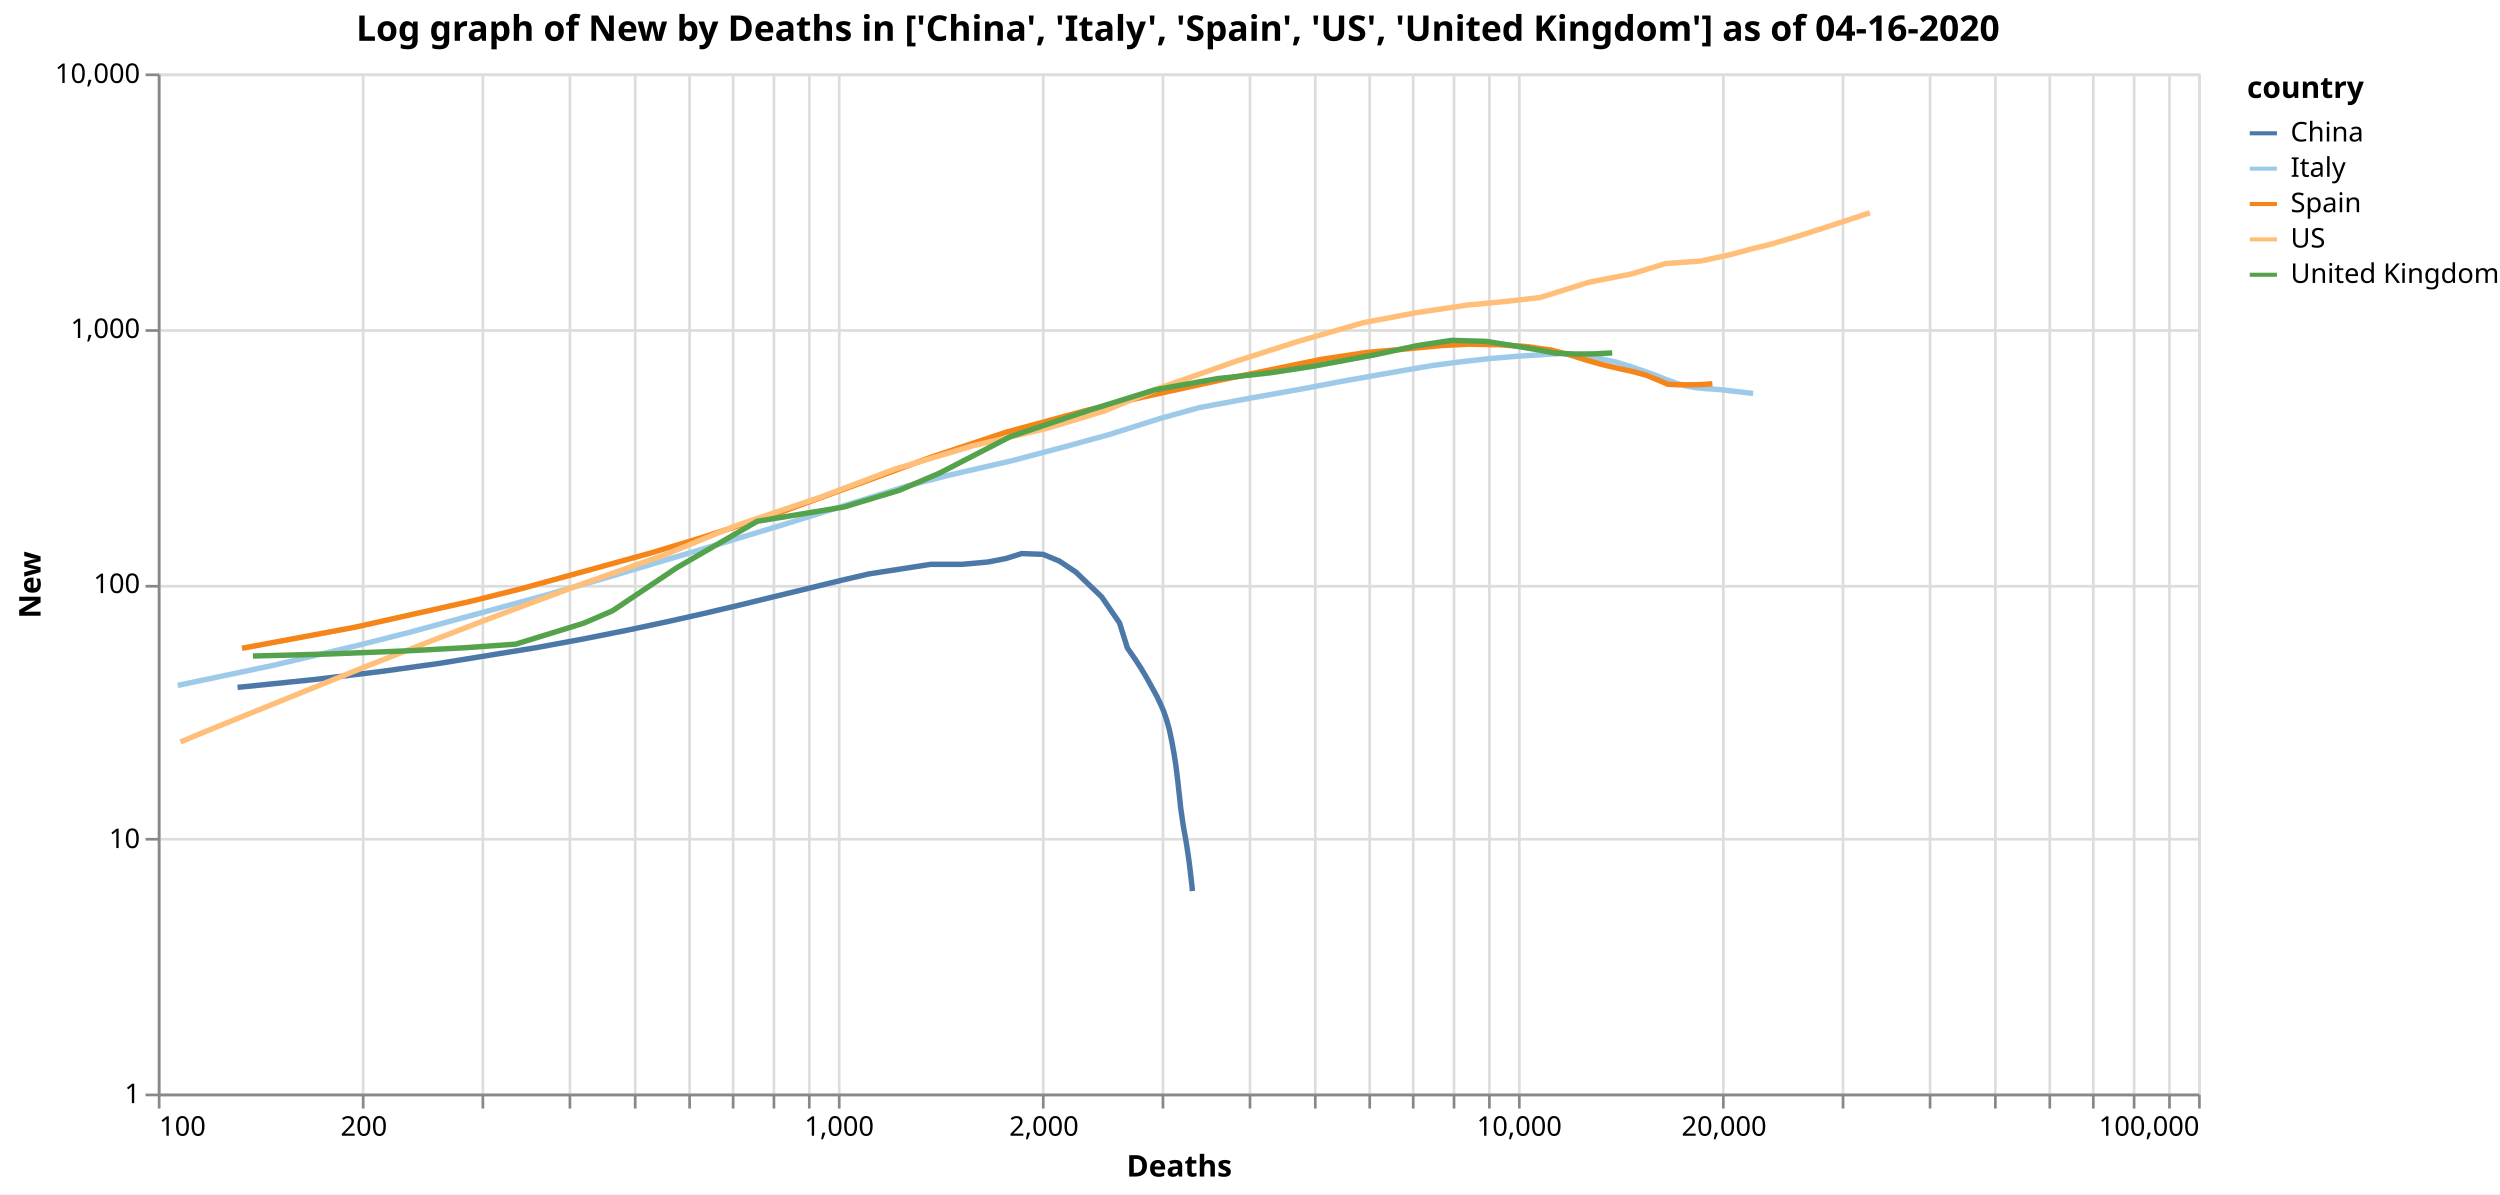
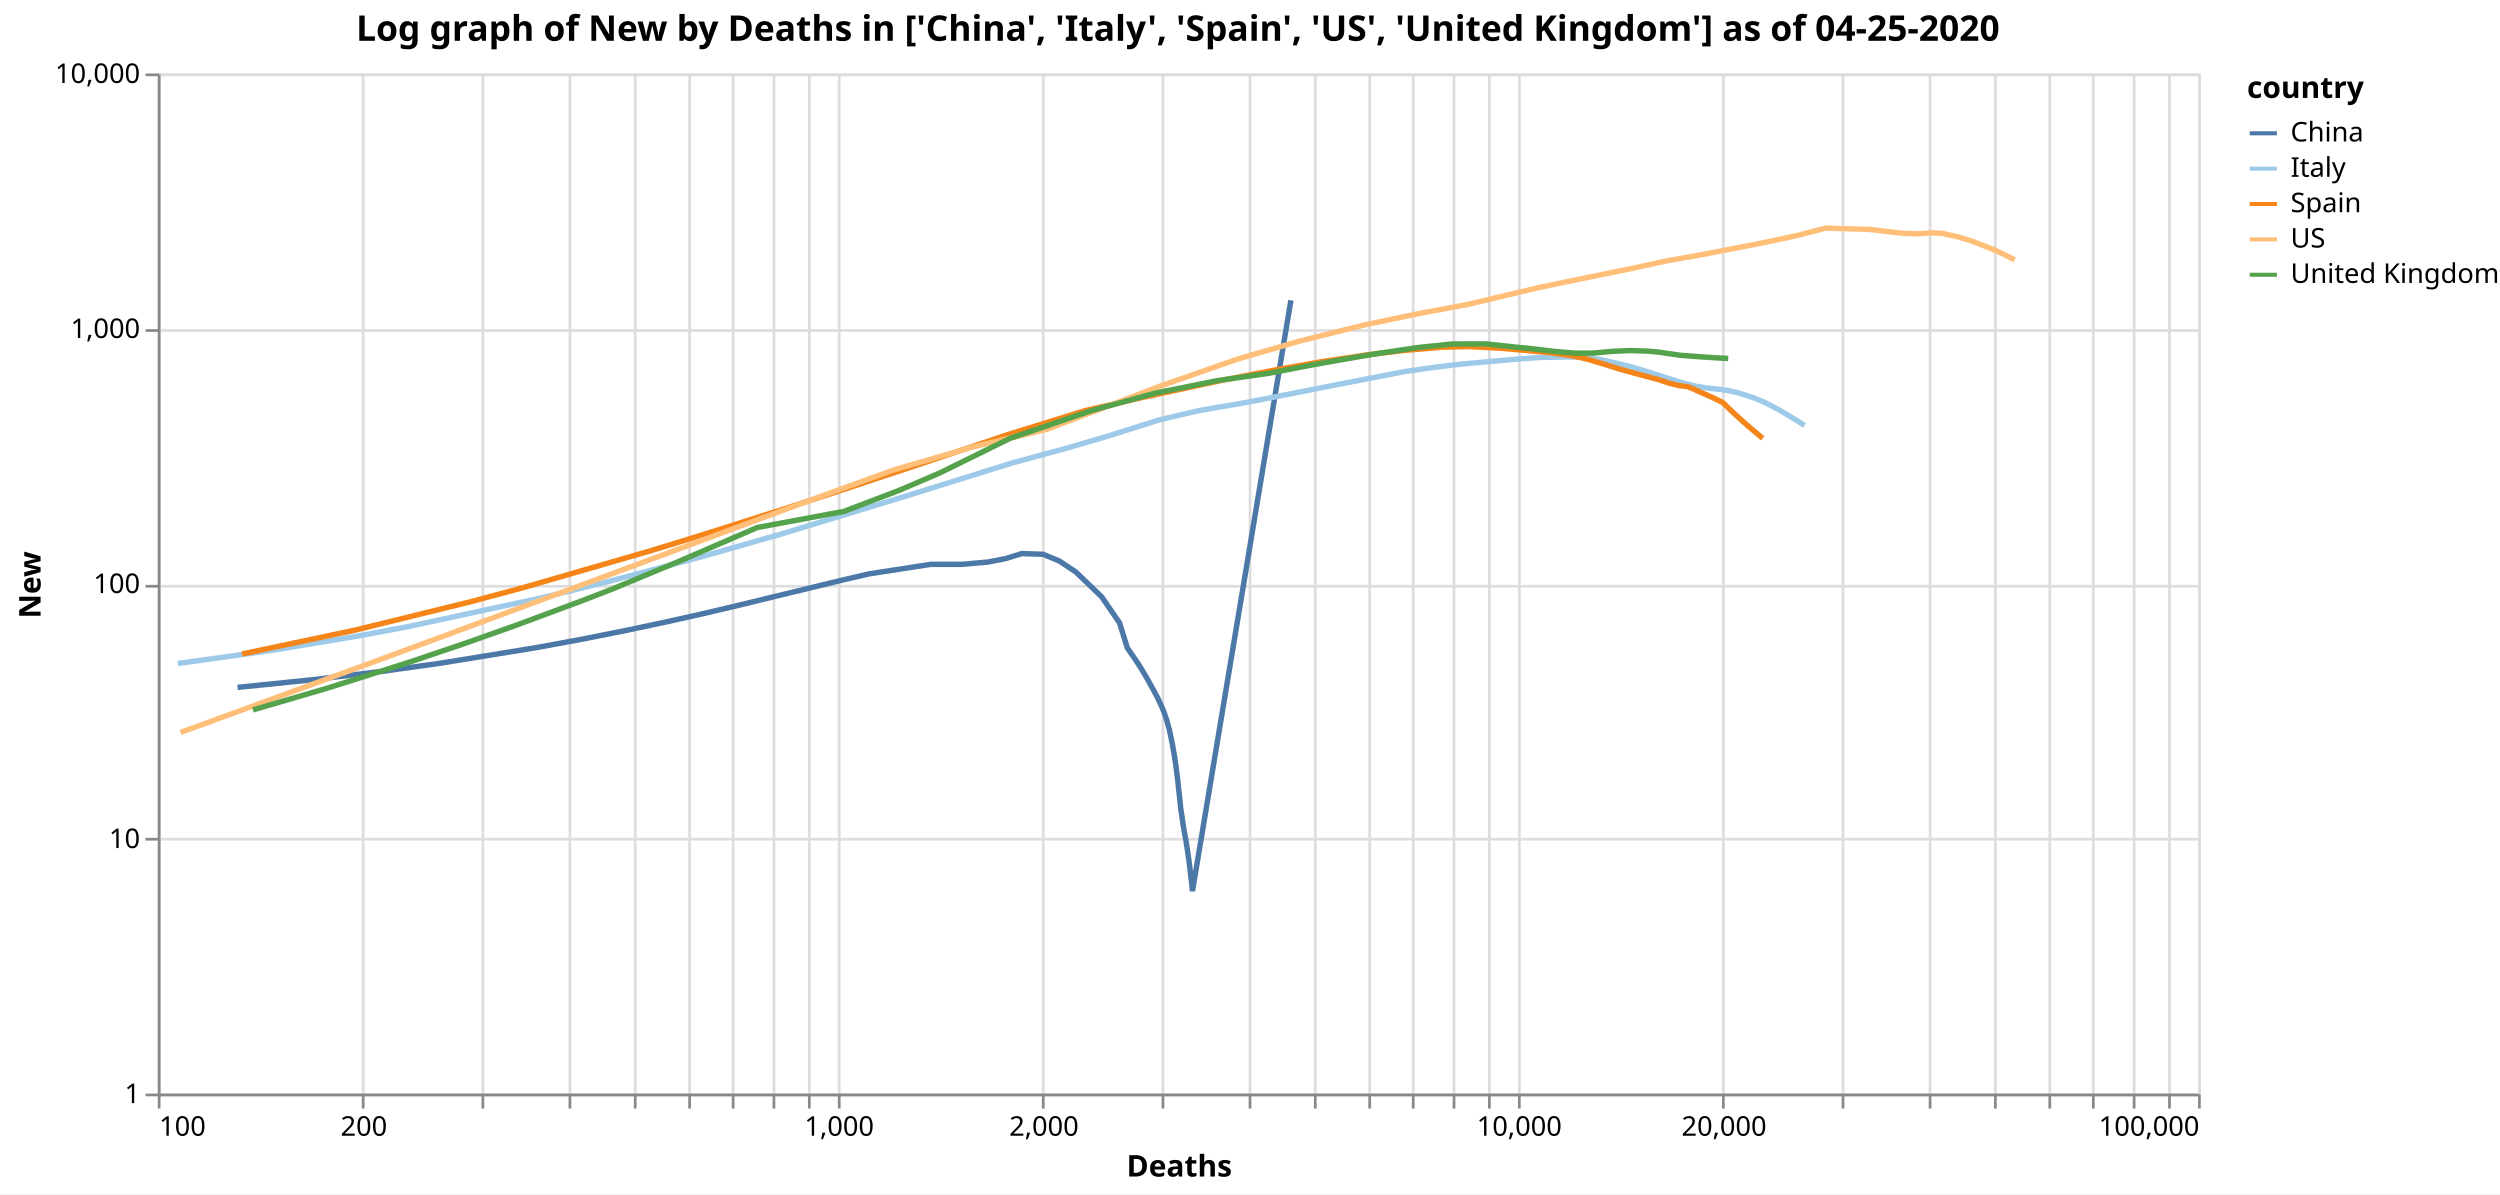
<svg xmlns="http://www.w3.org/2000/svg" class="marks" width="919" height="439" viewBox="0 0 919 439" version="1.1">
  <rect width="919" height="439" style="fill: white;" />
  <g transform="translate(58,27)">
    <g class="mark-group role-frame root">
      <g transform="translate(0,0)">
        <path class="background" d="M0.5,0.5h750v375h-750Z" style="fill: none; stroke: #ddd;" />
        <g>
          <g class="mark-group role-axis">
            <g transform="translate(0.5,375.5)">
              <path class="background" d="M0,0h0v0h0Z" style="pointer-events: none; fill: none;" />
              <g>
                <g class="mark-rule role-axis-grid" style="pointer-events: none;">
                  <line transform="translate(0,-375)" x2="0" y2="375" style="fill: none; stroke: #ddd; stroke-width: 1; opacity: 1;" />
                  <line transform="translate(75,-375)" x2="0" y2="375" style="fill: none; stroke: #ddd; stroke-width: 1; opacity: 1;" />
                  <line transform="translate(119,-375)" x2="0" y2="375" style="fill: none; stroke: #ddd; stroke-width: 1; opacity: 1;" />
                  <line transform="translate(151,-375)" x2="0" y2="375" style="fill: none; stroke: #ddd; stroke-width: 1; opacity: 1;" />
                  <line transform="translate(175,-375)" x2="0" y2="375" style="fill: none; stroke: #ddd; stroke-width: 1; opacity: 1;" />
                  <line transform="translate(195,-375)" x2="0" y2="375" style="fill: none; stroke: #ddd; stroke-width: 1; opacity: 1;" />
                  <line transform="translate(211,-375)" x2="0" y2="375" style="fill: none; stroke: #ddd; stroke-width: 1; opacity: 1;" />
                  <line transform="translate(226,-375)" x2="0" y2="375" style="fill: none; stroke: #ddd; stroke-width: 1; opacity: 1;" />
                  <line transform="translate(239,-375)" x2="0" y2="375" style="fill: none; stroke: #ddd; stroke-width: 1; opacity: 1;" />
                  <line transform="translate(250,-375)" x2="0" y2="375" style="fill: none; stroke: #ddd; stroke-width: 1; opacity: 1;" />
                  <line transform="translate(325,-375)" x2="0" y2="375" style="fill: none; stroke: #ddd; stroke-width: 1; opacity: 1;" />
                  <line transform="translate(369,-375)" x2="0" y2="375" style="fill: none; stroke: #ddd; stroke-width: 1; opacity: 1;" />
                  <line transform="translate(401,-375)" x2="0" y2="375" style="fill: none; stroke: #ddd; stroke-width: 1; opacity: 1;" />
                  <line transform="translate(425,-375)" x2="0" y2="375" style="fill: none; stroke: #ddd; stroke-width: 1; opacity: 1;" />
                  <line transform="translate(445,-375)" x2="0" y2="375" style="fill: none; stroke: #ddd; stroke-width: 1; opacity: 1;" />
                  <line transform="translate(461,-375)" x2="0" y2="375" style="fill: none; stroke: #ddd; stroke-width: 1; opacity: 1;" />
                  <line transform="translate(476,-375)" x2="0" y2="375" style="fill: none; stroke: #ddd; stroke-width: 1; opacity: 1;" />
                  <line transform="translate(489,-375)" x2="0" y2="375" style="fill: none; stroke: #ddd; stroke-width: 1; opacity: 1;" />
                  <line transform="translate(500,-375)" x2="0" y2="375" style="fill: none; stroke: #ddd; stroke-width: 1; opacity: 1;" />
                  <line transform="translate(575,-375)" x2="0" y2="375" style="fill: none; stroke: #ddd; stroke-width: 1; opacity: 1;" />
                  <line transform="translate(619,-375)" x2="0" y2="375" style="fill: none; stroke: #ddd; stroke-width: 1; opacity: 1;" />
                  <line transform="translate(651,-375)" x2="0" y2="375" style="fill: none; stroke: #ddd; stroke-width: 1; opacity: 1;" />
                  <line transform="translate(675,-375)" x2="0" y2="375" style="fill: none; stroke: #ddd; stroke-width: 1; opacity: 1;" />
                  <line transform="translate(695,-375)" x2="0" y2="375" style="fill: none; stroke: #ddd; stroke-width: 1; opacity: 1;" />
                  <line transform="translate(711,-375)" x2="0" y2="375" style="fill: none; stroke: #ddd; stroke-width: 1; opacity: 1;" />
                  <line transform="translate(726,-375)" x2="0" y2="375" style="fill: none; stroke: #ddd; stroke-width: 1; opacity: 1;" />
                  <line transform="translate(739,-375)" x2="0" y2="375" style="fill: none; stroke: #ddd; stroke-width: 1; opacity: 1;" />
                  <line transform="translate(750,-375)" x2="0" y2="375" style="fill: none; stroke: #ddd; stroke-width: 1; opacity: 1;" />
                </g>
              </g>
              <path class="foreground" d="" style="pointer-events: none; display: none; fill: none;" />
            </g>
          </g>
          <g class="mark-group role-axis">
            <g transform="translate(0.5,0.5)">
              <path class="background" d="M0,0h0v0h0Z" style="pointer-events: none; fill: none;" />
              <g>
                <g class="mark-rule role-axis-grid" style="pointer-events: none;">
                  <line transform="translate(0,375)" x2="750" y2="0" style="fill: none; stroke: #ddd; stroke-width: 1; opacity: 1;" />
                  <line transform="translate(0,281)" x2="750" y2="0" style="fill: none; stroke: #ddd; stroke-width: 1; opacity: 1;" />
                  <line transform="translate(0,188)" x2="750" y2="0" style="fill: none; stroke: #ddd; stroke-width: 1; opacity: 1;" />
                  <line transform="translate(0,94)" x2="750" y2="0" style="fill: none; stroke: #ddd; stroke-width: 1; opacity: 1;" />
                  <line transform="translate(0,0)" x2="750" y2="0" style="fill: none; stroke: #ddd; stroke-width: 1; opacity: 1;" />
                </g>
              </g>
              <path class="foreground" d="" style="pointer-events: none; display: none; fill: none;" />
            </g>
          </g>
          <g class="mark-group role-axis">
            <g transform="translate(0.5,375.5)">
              <path class="background" d="M0,0h0v0h0Z" style="pointer-events: none; fill: none;" />
              <g>
                <g class="mark-rule role-axis-tick" style="pointer-events: none;">
                  <line transform="translate(0,0)" x2="0" y2="5" style="fill: none; stroke: #888; stroke-width: 1; opacity: 1;" />
                  <line transform="translate(75,0)" x2="0" y2="5" style="fill: none; stroke: #888; stroke-width: 1; opacity: 1;" />
                  <line transform="translate(119,0)" x2="0" y2="5" style="fill: none; stroke: #888; stroke-width: 1; opacity: 1;" />
                  <line transform="translate(151,0)" x2="0" y2="5" style="fill: none; stroke: #888; stroke-width: 1; opacity: 1;" />
                  <line transform="translate(175,0)" x2="0" y2="5" style="fill: none; stroke: #888; stroke-width: 1; opacity: 1;" />
                  <line transform="translate(195,0)" x2="0" y2="5" style="fill: none; stroke: #888; stroke-width: 1; opacity: 1;" />
                  <line transform="translate(211,0)" x2="0" y2="5" style="fill: none; stroke: #888; stroke-width: 1; opacity: 1;" />
                  <line transform="translate(226,0)" x2="0" y2="5" style="fill: none; stroke: #888; stroke-width: 1; opacity: 1;" />
                  <line transform="translate(239,0)" x2="0" y2="5" style="fill: none; stroke: #888; stroke-width: 1; opacity: 1;" />
                  <line transform="translate(250,0)" x2="0" y2="5" style="fill: none; stroke: #888; stroke-width: 1; opacity: 1;" />
                  <line transform="translate(325,0)" x2="0" y2="5" style="fill: none; stroke: #888; stroke-width: 1; opacity: 1;" />
                  <line transform="translate(369,0)" x2="0" y2="5" style="fill: none; stroke: #888; stroke-width: 1; opacity: 1;" />
                  <line transform="translate(401,0)" x2="0" y2="5" style="fill: none; stroke: #888; stroke-width: 1; opacity: 1;" />
                  <line transform="translate(425,0)" x2="0" y2="5" style="fill: none; stroke: #888; stroke-width: 1; opacity: 1;" />
                  <line transform="translate(445,0)" x2="0" y2="5" style="fill: none; stroke: #888; stroke-width: 1; opacity: 1;" />
                  <line transform="translate(461,0)" x2="0" y2="5" style="fill: none; stroke: #888; stroke-width: 1; opacity: 1;" />
                  <line transform="translate(476,0)" x2="0" y2="5" style="fill: none; stroke: #888; stroke-width: 1; opacity: 1;" />
                  <line transform="translate(489,0)" x2="0" y2="5" style="fill: none; stroke: #888; stroke-width: 1; opacity: 1;" />
                  <line transform="translate(500,0)" x2="0" y2="5" style="fill: none; stroke: #888; stroke-width: 1; opacity: 1;" />
                  <line transform="translate(575,0)" x2="0" y2="5" style="fill: none; stroke: #888; stroke-width: 1; opacity: 1;" />
                  <line transform="translate(619,0)" x2="0" y2="5" style="fill: none; stroke: #888; stroke-width: 1; opacity: 1;" />
                  <line transform="translate(651,0)" x2="0" y2="5" style="fill: none; stroke: #888; stroke-width: 1; opacity: 1;" />
                  <line transform="translate(675,0)" x2="0" y2="5" style="fill: none; stroke: #888; stroke-width: 1; opacity: 1;" />
                  <line transform="translate(695,0)" x2="0" y2="5" style="fill: none; stroke: #888; stroke-width: 1; opacity: 1;" />
                  <line transform="translate(711,0)" x2="0" y2="5" style="fill: none; stroke: #888; stroke-width: 1; opacity: 1;" />
                  <line transform="translate(726,0)" x2="0" y2="5" style="fill: none; stroke: #888; stroke-width: 1; opacity: 1;" />
                  <line transform="translate(739,0)" x2="0" y2="5" style="fill: none; stroke: #888; stroke-width: 1; opacity: 1;" />
                  <line transform="translate(750,0)" x2="0" y2="5" style="fill: none; stroke: #888; stroke-width: 1; opacity: 1;" />
                </g>
                <g class="mark-text role-axis-label" style="pointer-events: none;">
                  <text text-anchor="start" transform="translate(0,15)" style="font-family: sans-serif; font-size: 10px; fill: #000; opacity: 1;">100</text>
                  <text text-anchor="middle" transform="translate(75.2575,15)" style="font-family: sans-serif; font-size: 10px; fill: #000; opacity: 1;">200</text>
                  <text text-anchor="middle" transform="translate(119.2803,15)" style="font-family: sans-serif; font-size: 10px; fill: #000; opacity: 1;" />
                  <text text-anchor="middle" transform="translate(150.515,15)" style="font-family: sans-serif; font-size: 10px; fill: #000; opacity: 1;" />
                  <text text-anchor="middle" transform="translate(174.7425,15)" style="font-family: sans-serif; font-size: 10px; fill: #000; opacity: 1;" />
                  <text text-anchor="middle" transform="translate(194.5378,15)" style="font-family: sans-serif; font-size: 10px; fill: #000; opacity: 1;" />
                  <text text-anchor="middle" transform="translate(211.2745,15)" style="font-family: sans-serif; font-size: 10px; fill: #000; opacity: 1;" />
                  <text text-anchor="middle" transform="translate(225.7725,15)" style="font-family: sans-serif; font-size: 10px; fill: #000; opacity: 1;" />
                  <text text-anchor="middle" transform="translate(238.5606,15)" style="font-family: sans-serif; font-size: 10px; fill: #000; opacity: 1;" />
                  <text text-anchor="middle" transform="translate(250,15)" style="font-family: sans-serif; font-size: 10px; fill: #000; opacity: 1;">1,000</text>
                  <text text-anchor="middle" transform="translate(325.2575,15)" style="font-family: sans-serif; font-size: 10px; fill: #000; opacity: 1;">2,000</text>
                  <text text-anchor="middle" transform="translate(369.2803,15)" style="font-family: sans-serif; font-size: 10px; fill: #000; opacity: 1;" />
                  <text text-anchor="middle" transform="translate(400.515,15)" style="font-family: sans-serif; font-size: 10px; fill: #000; opacity: 1;" />
                  <text text-anchor="middle" transform="translate(424.7425,15)" style="font-family: sans-serif; font-size: 10px; fill: #000; opacity: 1;" />
                  <text text-anchor="middle" transform="translate(444.5378,15)" style="font-family: sans-serif; font-size: 10px; fill: #000; opacity: 1;" />
                  <text text-anchor="middle" transform="translate(461.2745,15)" style="font-family: sans-serif; font-size: 10px; fill: #000; opacity: 1;" />
                  <text text-anchor="middle" transform="translate(475.7725,15)" style="font-family: sans-serif; font-size: 10px; fill: #000; opacity: 1;" />
                  <text text-anchor="middle" transform="translate(488.5606,15)" style="font-family: sans-serif; font-size: 10px; fill: #000; opacity: 1;" />
                  <text text-anchor="middle" transform="translate(500,15)" style="font-family: sans-serif; font-size: 10px; fill: #000; opacity: 1;">10,000</text>
                  <text text-anchor="middle" transform="translate(575.2575,15)" style="font-family: sans-serif; font-size: 10px; fill: #000; opacity: 1;">20,000</text>
                  <text text-anchor="middle" transform="translate(619.2803,15)" style="font-family: sans-serif; font-size: 10px; fill: #000; opacity: 1;" />
                  <text text-anchor="middle" transform="translate(650.515,15)" style="font-family: sans-serif; font-size: 10px; fill: #000; opacity: 1;" />
                  <text text-anchor="middle" transform="translate(674.7425,15)" style="font-family: sans-serif; font-size: 10px; fill: #000; opacity: 1;" />
                  <text text-anchor="middle" transform="translate(694.5378,15)" style="font-family: sans-serif; font-size: 10px; fill: #000; opacity: 1;" />
                  <text text-anchor="middle" transform="translate(711.2745,15)" style="font-family: sans-serif; font-size: 10px; fill: #000; opacity: 1;" />
                  <text text-anchor="middle" transform="translate(725.7725,15)" style="font-family: sans-serif; font-size: 10px; fill: #000; opacity: 1;" />
                  <text text-anchor="middle" transform="translate(738.5606,15)" style="font-family: sans-serif; font-size: 10px; fill: #000; opacity: 1;" />
                  <text text-anchor="end" transform="translate(750,15)" style="font-family: sans-serif; font-size: 10px; fill: #000; opacity: 1;">100,000</text>
                </g>
                <g class="mark-rule role-axis-domain" style="pointer-events: none;">
                  <line transform="translate(0,0)" x2="750" y2="0" style="fill: none; stroke: #888; stroke-width: 1; opacity: 1;" />
                </g>
                <g class="mark-text role-axis-title" style="pointer-events: none;">
                  <text text-anchor="middle" transform="translate(375,30)" style="font-family: sans-serif; font-size: 11px; font-weight: bold; fill: #000; opacity: 1;">Deaths</text>
                </g>
              </g>
              <path class="foreground" d="" style="pointer-events: none; display: none; fill: none;" />
            </g>
          </g>
          <g class="mark-group role-axis">
            <g transform="translate(0.5,0.5)">
              <path class="background" d="M0,0h0v0h0Z" style="pointer-events: none; fill: none;" />
              <g>
                <g class="mark-rule role-axis-tick" style="pointer-events: none;">
                  <line transform="translate(0,375)" x2="-5" y2="0" style="fill: none; stroke: #888; stroke-width: 1; opacity: 1;" />
                  <line transform="translate(0,281)" x2="-5" y2="0" style="fill: none; stroke: #888; stroke-width: 1; opacity: 1;" />
                  <line transform="translate(0,188)" x2="-5" y2="0" style="fill: none; stroke: #888; stroke-width: 1; opacity: 1;" />
                  <line transform="translate(0,94)" x2="-5" y2="0" style="fill: none; stroke: #888; stroke-width: 1; opacity: 1;" />
                  <line transform="translate(0,0)" x2="-5" y2="0" style="fill: none; stroke: #888; stroke-width: 1; opacity: 1;" />
                </g>
                <g class="mark-text role-axis-label" style="pointer-events: none;">
                  <text text-anchor="end" transform="translate(-7,378)" style="font-family: sans-serif; font-size: 10px; fill: #000; opacity: 1;">1</text>
                  <text text-anchor="end" transform="translate(-7,284.25)" style="font-family: sans-serif; font-size: 10px; fill: #000; opacity: 1;">10</text>
                  <text text-anchor="end" transform="translate(-7,190.5)" style="font-family: sans-serif; font-size: 10px; fill: #000; opacity: 1;">100</text>
                  <text text-anchor="end" transform="translate(-7,96.75)" style="font-family: sans-serif; font-size: 10px; fill: #000; opacity: 1;">1,000</text>
                  <text text-anchor="end" transform="translate(-7,3)" style="font-family: sans-serif; font-size: 10px; fill: #000; opacity: 1;">10,000</text>
                </g>
                <g class="mark-rule role-axis-domain" style="pointer-events: none;">
                  <line transform="translate(0,375)" x2="0" y2="-375" style="fill: none; stroke: #888; stroke-width: 1; opacity: 1;" />
                </g>
                <g class="mark-text role-axis-title" style="pointer-events: none;">
                  <text text-anchor="middle" transform="translate(-41.58594,187.5) rotate(-90) translate(0,-2)" style="font-family: sans-serif; font-size: 11px; font-weight: bold; fill: #000; opacity: 1;">New</text>
                </g>
              </g>
              <path class="foreground" d="" style="pointer-events: none; display: none; fill: none;" />
            </g>
          </g>
          <g class="mark-group role-scope pathgroup">
            <g transform="translate(0,0)">
              <path class="background" d="M0,0h750v375h-750Z" style="fill: none;" />
              <g>
                <g class="mark-line role-mark marks">
-                   <path d="M29.318,225.683L58.249,222.723L82.095,219.831L103.325,216.884L139.377,211.03L157.097,207.747L172.77,204.619L187.627,201.458L200.351,198.603L214.031,195.383L226.449,192.356L239.162,189.272L251.295,186.322L261.526,183.948L284.101,180.449L295.532,180.444L305.223,179.589L311.748,178.318L317.611,176.487L325.42,176.779L331.379,179.228L337.465,183.275L346.981,192.415L353.534,201.965L356.424,211.189L358.522,214.222L359.675,215.906L361.401,218.59L363.215,221.636L364.546,223.999L366.122,226.868L367.345,229.14L368.663,231.909L369.822,234.609L370.861,237.651L371.855,241.229L372.84,245.937L373.643,250.432L374.198,254.029L374.956,260.04L375.333,263.612L375.607,266.008L376.05,270.244L376.389,272.499L376.863,275.846L377.301,278.49L377.67,280.445L377.937,281.973L378.271,284.001L378.77,287.303L379.002,288.953L379.332,291.454L380.154,298.607L380.35,300.547" style="fill: none; stroke: #4c78a8; stroke-width: 2;" />
-                 </g>
-               </g>
-               <path class="foreground" d="" style="display: none; fill: none;" />
-             </g>
-             <g transform="translate(0,0)">
-               <path class="background" d="M0,0h750v375h-750Z" style="fill: none;" />
-               <g>
-                 <g class="mark-line role-mark marks">
-                   <path d="M7.346,224.947L42.565,217.541L73.617,210.223L91.839,205.618L140.87,192.279L166.395,184.904L200.007,174.906L229.376,166.036L275.608,151.606L289.666,147.964L314.36,142.255L333.513,137.192L349.615,132.774L368.481,126.815L383.029,122.789L401.38,119.406L420.874,115.916L434.616,113.309L445.922,111.287L458.446,109.094L468.809,107.32L478.652,106.035L490.165,104.75L500.249,103.933L508.145,103.426L516.03,102.948L523.6,103.717L529.773,104.753L535.871,106.053L541.689,107.82L546.612,109.531L550.26,110.825L554.522,112.53L558.42,113.96L561.803,114.863L565.488,115.528L568.822,115.851L572.33,116.069L574.708,116.287L577.753,116.621L580.901,116.983L583.839,117.322L586.441,117.636" style="fill: none; stroke: #9ecae9; stroke-width: 2;" />
-                 </g>
-               </g>
-               <path class="foreground" d="" style="display: none; fill: none;" />
-             </g>
-             <g transform="translate(0,0)">
-               <path class="background" d="M0,0h750v375h-750Z" style="fill: none;" />
-               <g>
-                 <g class="mark-line role-mark marks">
-                   <path d="M30.963,211.31L72.509,203.553L115.224,193.993L133.507,189.43L181.682,176.142L198.622,171.036L229.77,161.005L254.571,151.97L284.576,140.951L312.116,131.795L340.95,123.966L362.099,118.965L390.484,112.748L409.996,108.745L427.699,105.101L444.212,102.601L458.175,101.336L471.848,100.035L481.894,99.52L493.132,99.731L503.714,100.461L512.285,101.689L519.315,103.541L525.445,105.468L531.297,107.106L536.88,108.42L542.507,109.651L547.211,110.952L551.578,112.732L555.066,114.249L558.939,114.443L562.336,114.444L564.155,114.444L568.007,114.334L571.474,114.073" style="fill: none; stroke: #f58518; stroke-width: 2;" />
-                 </g>
-               </g>
-               <path class="foreground" d="" style="display: none; fill: none;" />
-             </g>
-             <g transform="translate(0,0)">
-               <path class="background" d="M0,0h750v375h-750Z" style="fill: none;" />
-               <g>
-                 <g class="mark-line role-mark marks">
-                   <path d="M8.356,245.744L17.971,241.709L75.257,218.499L96.847,210.028L121.785,200.418L155.034,188.01L186.464,176.923L212.201,166.345L243.513,155.787L270.607,145.554L299.733,136.845L326.66,130.502L348.042,124.054L368.481,115.555L397.012,105.569L419.333,98.452L443.19,91.604L462.616,87.939L481.16,85.171L495.782,83.783L508.185,82.361L526.139,76.739L541.792,73.695L554.226,69.892L567.296,68.937L577.737,66.687L585.699,64.554L592.896,62.794L603.035,59.783L613.042,56.587L629.352,51.221" style="fill: none; stroke: #ffbf79; stroke-width: 2;" />
-                 </g>
-               </g>
-               <path class="foreground" d="" style="display: none; fill: none;" />
-             </g>
-             <g transform="translate(0,0)">
-               <path class="background" d="M0,0h750v375h-750Z" style="fill: none;" />
-               <g>
-                 <g class="mark-line role-mark marks">
-                   <path d="M34.97,214.154L62.605,213.415L92.304,212.22L112.562,211.128L131.585,209.785L156.585,202.072L167.096,197.56L190.857,181.65L220.346,164.633L252.256,159.368L272.565,153.235L287.382,146.916L313.395,133.497L343.09,123.572L366.569,116.278L389.407,112.194L408.871,110.056L423.498,107.835L432.796,106.136L447.589,103.386L462.983,100.043L475.677,98.119L488.247,98.485L498.821,100.155L506.623,101.46L513.72,102.825L520.956,103.141L527.597,103.103L534.647,102.73" style="fill: none; stroke: #54a24b; stroke-width: 2;" />
+                   <path d="M29.318,225.686L58.249,222.725L82.095,219.833L103.325,216.885L139.377,211.03L157.097,207.747L172.77,204.618L187.627,201.458L200.351,198.602L214.031,195.382L226.449,192.354L239.162,189.271L251.295,186.319L261.526,183.943L284.101,180.456L295.532,180.45L305.223,179.595L311.748,178.327L317.611,176.49L325.42,176.753L331.379,179.203L337.465,183.254L346.981,192.395L353.534,201.963L356.424,211.212L358.522,214.237L359.675,215.918L361.401,218.596L363.215,221.635L364.546,223.994L366.122,226.863L367.345,229.139L368.663,231.908L369.822,234.609L370.861,237.651L371.855,241.229L372.84,245.937L373.643,250.431L374.198,254.028L374.956,260.038L375.333,263.609L375.607,266.005L376.05,270.242L376.389,272.497L376.863,275.846L377.301,278.491L377.67,280.448L377.937,281.976L378.271,284.005L378.77,287.309L379.002,288.96L379.332,291.461L380.154,298.618L380.35,300.559L416.536,83.384" style="fill: none; stroke: #4c78a8; stroke-width: 2;" />
+                 </g>
+               </g>
+               <path class="foreground" d="" style="display: none; fill: none;" />
+             </g>
+             <g transform="translate(0,0)">
+               <path class="background" d="M0,0h750v375h-750Z" style="fill: none;" />
+               <g>
+                 <g class="mark-line role-mark marks">
+                   <path d="M7.346,216.902L42.565,211.98L73.617,206.798L91.839,203.378L140.87,192.81L166.395,186.56L200.007,177.627L229.376,169.243L275.608,155.183L289.666,150.78L314.36,143.095L333.513,137.904L349.615,133.206L368.481,127.256L383.029,123.883L401.38,120.722L420.874,116.896L434.616,114.167L445.922,112.001L458.446,109.569L468.809,108.08L478.652,106.897L490.165,105.849L500.249,104.958L508.145,104.412L516.03,104.26L523.6,104.205L529.773,105.084L535.871,106.421L541.689,107.877L546.612,109.326L550.26,110.48L554.522,111.852L558.42,113.084L561.803,114.076L565.488,114.988L568.822,115.546L572.33,115.92L574.708,116.194L577.753,116.656L580.901,117.411L583.839,118.301L586.441,119.176L589.221,120.278L591.498,121.316L593.504,122.335L595.567,123.465L597.945,124.832L599.854,125.963L601.843,127.175L603.614,128.285L605.335,129.398" style="fill: none; stroke: #9ecae9; stroke-width: 2;" />
+                 </g>
+               </g>
+               <path class="foreground" d="" style="display: none; fill: none;" />
+             </g>
+             <g transform="translate(0,0)">
+               <path class="background" d="M0,0h750v375h-750Z" style="fill: none;" />
+               <g>
+                 <g class="mark-line role-mark marks">
+                   <path d="M30.963,213.409L72.509,204.63L115.224,194.139L133.507,189.236L181.682,175.302L198.622,170.103L229.77,160.223L254.571,152.122L284.576,142.136L312.116,132.866L340.95,123.936L362.099,119.072L390.484,112.953L409.996,109.13L427.699,105.973L444.212,103.487L458.175,101.808L471.848,100.637L481.894,100.408L493.132,100.975L503.714,101.892L512.285,102.701L519.315,103.68L525.445,105.01L531.297,106.766L536.88,108.52L542.507,110.11L547.211,111.357L551.578,112.518L555.066,113.709L558.939,114.708L562.336,115.131L564.155,115.847L568.007,117.589L571.474,119.103L575.268,120.959L575.491,121.164L577.689,123.303L579.787,125.275L582.003,127.297L584.2,129.244L586.378,131.111L588.161,132.608L589.968,134.12" style="fill: none; stroke: #f58518; stroke-width: 2;" />
+                 </g>
+               </g>
+               <path class="foreground" d="" style="display: none; fill: none;" />
+             </g>
+             <g transform="translate(0,0)">
+               <path class="background" d="M0,0h750v375h-750Z" style="fill: none;" />
+               <g>
+                 <g class="mark-line role-mark marks">
+                   <path d="M8.356,242.234L17.971,238.746L75.257,217.8L96.847,209.85L121.785,200.642L155.034,188.333L186.464,176.672L212.201,167.117L243.513,155.533L270.607,145.711L299.733,137.25L326.66,130.87L348.042,122.758L368.481,114.927L397.04,104.954L419.402,98.47L443.245,92.52L462.662,88.444L481.173,84.99L495.782,81.526L508.185,78.596L526.752,74.755L541.859,71.683L554.66,68.887L567.349,66.663L577.785,64.639L585.749,63.112L592.942,61.661L603.086,59.465L613.092,56.841L629.398,57.346L641.424,58.765L646.827,58.96L652.295,58.578L656.055,58.814L661.953,60.102L667.148,61.726L674.643,64.668L678.894,66.639L682.605,68.548" style="fill: none; stroke: #ffbf79; stroke-width: 2;" />
+                 </g>
+               </g>
+               <path class="foreground" d="" style="display: none; fill: none;" />
+             </g>
+             <g transform="translate(0,0)">
+               <path class="background" d="M0,0h750v375h-750Z" style="fill: none;" />
+               <g>
+                 <g class="mark-line role-mark marks">
+                   <path d="M34.97,233.962L62.605,225.882L92.304,216.463L112.562,209.619L131.585,202.891L156.585,193.596L167.096,189.513L190.857,179.662L220.346,166.919L252.256,160.978L272.565,153.242L287.382,146.886L313.395,134.089L343.09,123.987L366.569,117.526L389.407,112.929L408.871,110.15L423.498,107.305L432.796,105.64L447.589,103.083L462.983,100.778L475.677,99.451L488.247,99.414L498.821,100.562L506.623,101.349L513.72,102.214L520.956,102.816L527.597,102.802L534.647,102.152L541.14,101.867L547.569,102.067L551.673,102.418L554.699,102.882L560,103.632L564.725,103.991L568.487,104.253L572.881,104.541L577.306,104.758" style="fill: none; stroke: #54a24b; stroke-width: 2;" />
                </g>
              </g>
              <path class="foreground" d="" style="display: none; fill: none;" />
            </g>
          </g>
          <g class="mark-group role-legend">
            <g transform="translate(768,0)">
              <path class="background" d="M0,0h88v79h-88Z" style="pointer-events: none; fill: none;" />
              <g>
                <g class="mark-group role-legend-entry">
                  <g transform="translate(0,16)">
                    <path class="background" d="M0,0h0v0h0Z" style="pointer-events: none; fill: none;" />
                    <g>
                      <g class="mark-group role-scope">
                        <g transform="translate(0,0)">
                          <path class="background" d="M0,0h87.152v11h-87.152Z" style="pointer-events: none; fill: none; opacity: 1;" />
                          <g>
                            <g class="mark-symbol role-legend-symbol" style="pointer-events: none;">
                              <path transform="translate(6,6)" d="M-5,0L5,0" style="fill: none; stroke: #4c78a8; stroke-width: 1.5; opacity: 1;" />
                            </g>
                            <g class="mark-text role-legend-label" style="pointer-events: none;">
                              <text text-anchor="start" transform="translate(16,9)" style="font-family: sans-serif; font-size: 10px; fill: #000; opacity: 1;">China</text>
                            </g>
                          </g>
                          <path class="foreground" d="" style="pointer-events: none; display: none; fill: none;" />
                        </g>
                        <g transform="translate(0,13)">
                          <path class="background" d="M0,0h87.152v11h-87.152Z" style="pointer-events: none; fill: none; opacity: 1;" />
                          <g>
                            <g class="mark-symbol role-legend-symbol" style="pointer-events: none;">
                              <path transform="translate(6,6)" d="M-5,0L5,0" style="fill: none; stroke: #9ecae9; stroke-width: 1.5; opacity: 1;" />
                            </g>
                            <g class="mark-text role-legend-label" style="pointer-events: none;">
                              <text text-anchor="start" transform="translate(16,9)" style="font-family: sans-serif; font-size: 10px; fill: #000; opacity: 1;">Italy</text>
                            </g>
                          </g>
                          <path class="foreground" d="" style="pointer-events: none; display: none; fill: none;" />
                        </g>
                        <g transform="translate(0,26)">
                          <path class="background" d="M0,0h87.152v11h-87.152Z" style="pointer-events: none; fill: none; opacity: 1;" />
                          <g>
                            <g class="mark-symbol role-legend-symbol" style="pointer-events: none;">
                              <path transform="translate(6,6)" d="M-5,0L5,0" style="fill: none; stroke: #f58518; stroke-width: 1.5; opacity: 1;" />
                            </g>
                            <g class="mark-text role-legend-label" style="pointer-events: none;">
                              <text text-anchor="start" transform="translate(16,9)" style="font-family: sans-serif; font-size: 10px; fill: #000; opacity: 1;">Spain</text>
                            </g>
                          </g>
                          <path class="foreground" d="" style="pointer-events: none; display: none; fill: none;" />
                        </g>
                        <g transform="translate(0,39)">
                          <path class="background" d="M0,0h87.152v11h-87.152Z" style="pointer-events: none; fill: none; opacity: 1;" />
                          <g>
                            <g class="mark-symbol role-legend-symbol" style="pointer-events: none;">
                              <path transform="translate(6,6)" d="M-5,0L5,0" style="fill: none; stroke: #ffbf79; stroke-width: 1.5; opacity: 1;" />
                            </g>
                            <g class="mark-text role-legend-label" style="pointer-events: none;">
                              <text text-anchor="start" transform="translate(16,9)" style="font-family: sans-serif; font-size: 10px; fill: #000; opacity: 1;">US</text>
                            </g>
                          </g>
                          <path class="foreground" d="" style="pointer-events: none; display: none; fill: none;" />
                        </g>
                        <g transform="translate(0,52)">
                          <path class="background" d="M0,0h87.152v11h-87.152Z" style="pointer-events: none; fill: none; opacity: 1;" />
                          <g>
                            <g class="mark-symbol role-legend-symbol" style="pointer-events: none;">
                              <path transform="translate(6,6)" d="M-5,0L5,0" style="fill: none; stroke: #54a24b; stroke-width: 1.5; opacity: 1;" />
                            </g>
                            <g class="mark-text role-legend-label" style="pointer-events: none;">
                              <text text-anchor="start" transform="translate(16,9)" style="font-family: sans-serif; font-size: 10px; fill: #000; opacity: 1;">United Kingdom</text>
                            </g>
                          </g>
                          <path class="foreground" d="" style="pointer-events: none; display: none; fill: none;" />
                        </g>
                      </g>
                    </g>
                    <path class="foreground" d="" style="pointer-events: none; display: none; fill: none;" />
                  </g>
                </g>
                <g class="mark-text role-legend-title" style="pointer-events: none;">
                  <text text-anchor="start" transform="translate(0,9)" style="font-family: sans-serif; font-size: 11px; font-weight: bold; fill: #000; opacity: 1;">country</text>
                </g>
              </g>
              <path class="foreground" d="" style="pointer-events: none; display: none; fill: none;" />
            </g>
          </g>
          <g class="mark-group role-title">
            <g transform="translate(375,-22)">
              <path class="background" d="M0,0h0v0h0Z" style="pointer-events: none; fill: none;" />
              <g>
                <g class="mark-text role-title-text" style="pointer-events: none;">
-                   <text text-anchor="middle" transform="translate(0,10)" style="font-family: sans-serif; font-size: 13px; font-weight: bold; fill: #000; opacity: 1;">Log graph of New by Deaths in ['China', 'Italy', 'Spain', 'US', 'United Kingdom'] as of 04-16-2020</text>
+                   <text text-anchor="middle" transform="translate(0,10)" style="font-family: sans-serif; font-size: 13px; font-weight: bold; fill: #000; opacity: 1;">Log graph of New by Deaths in ['China', 'Italy', 'Spain', 'US', 'United Kingdom'] as of 04-25-2020</text>
                </g>
              </g>
              <path class="foreground" d="" style="pointer-events: none; display: none; fill: none;" />
            </g>
          </g>
        </g>
        <path class="foreground" d="" style="display: none; fill: none;" />
      </g>
    </g>
  </g>
</svg>
